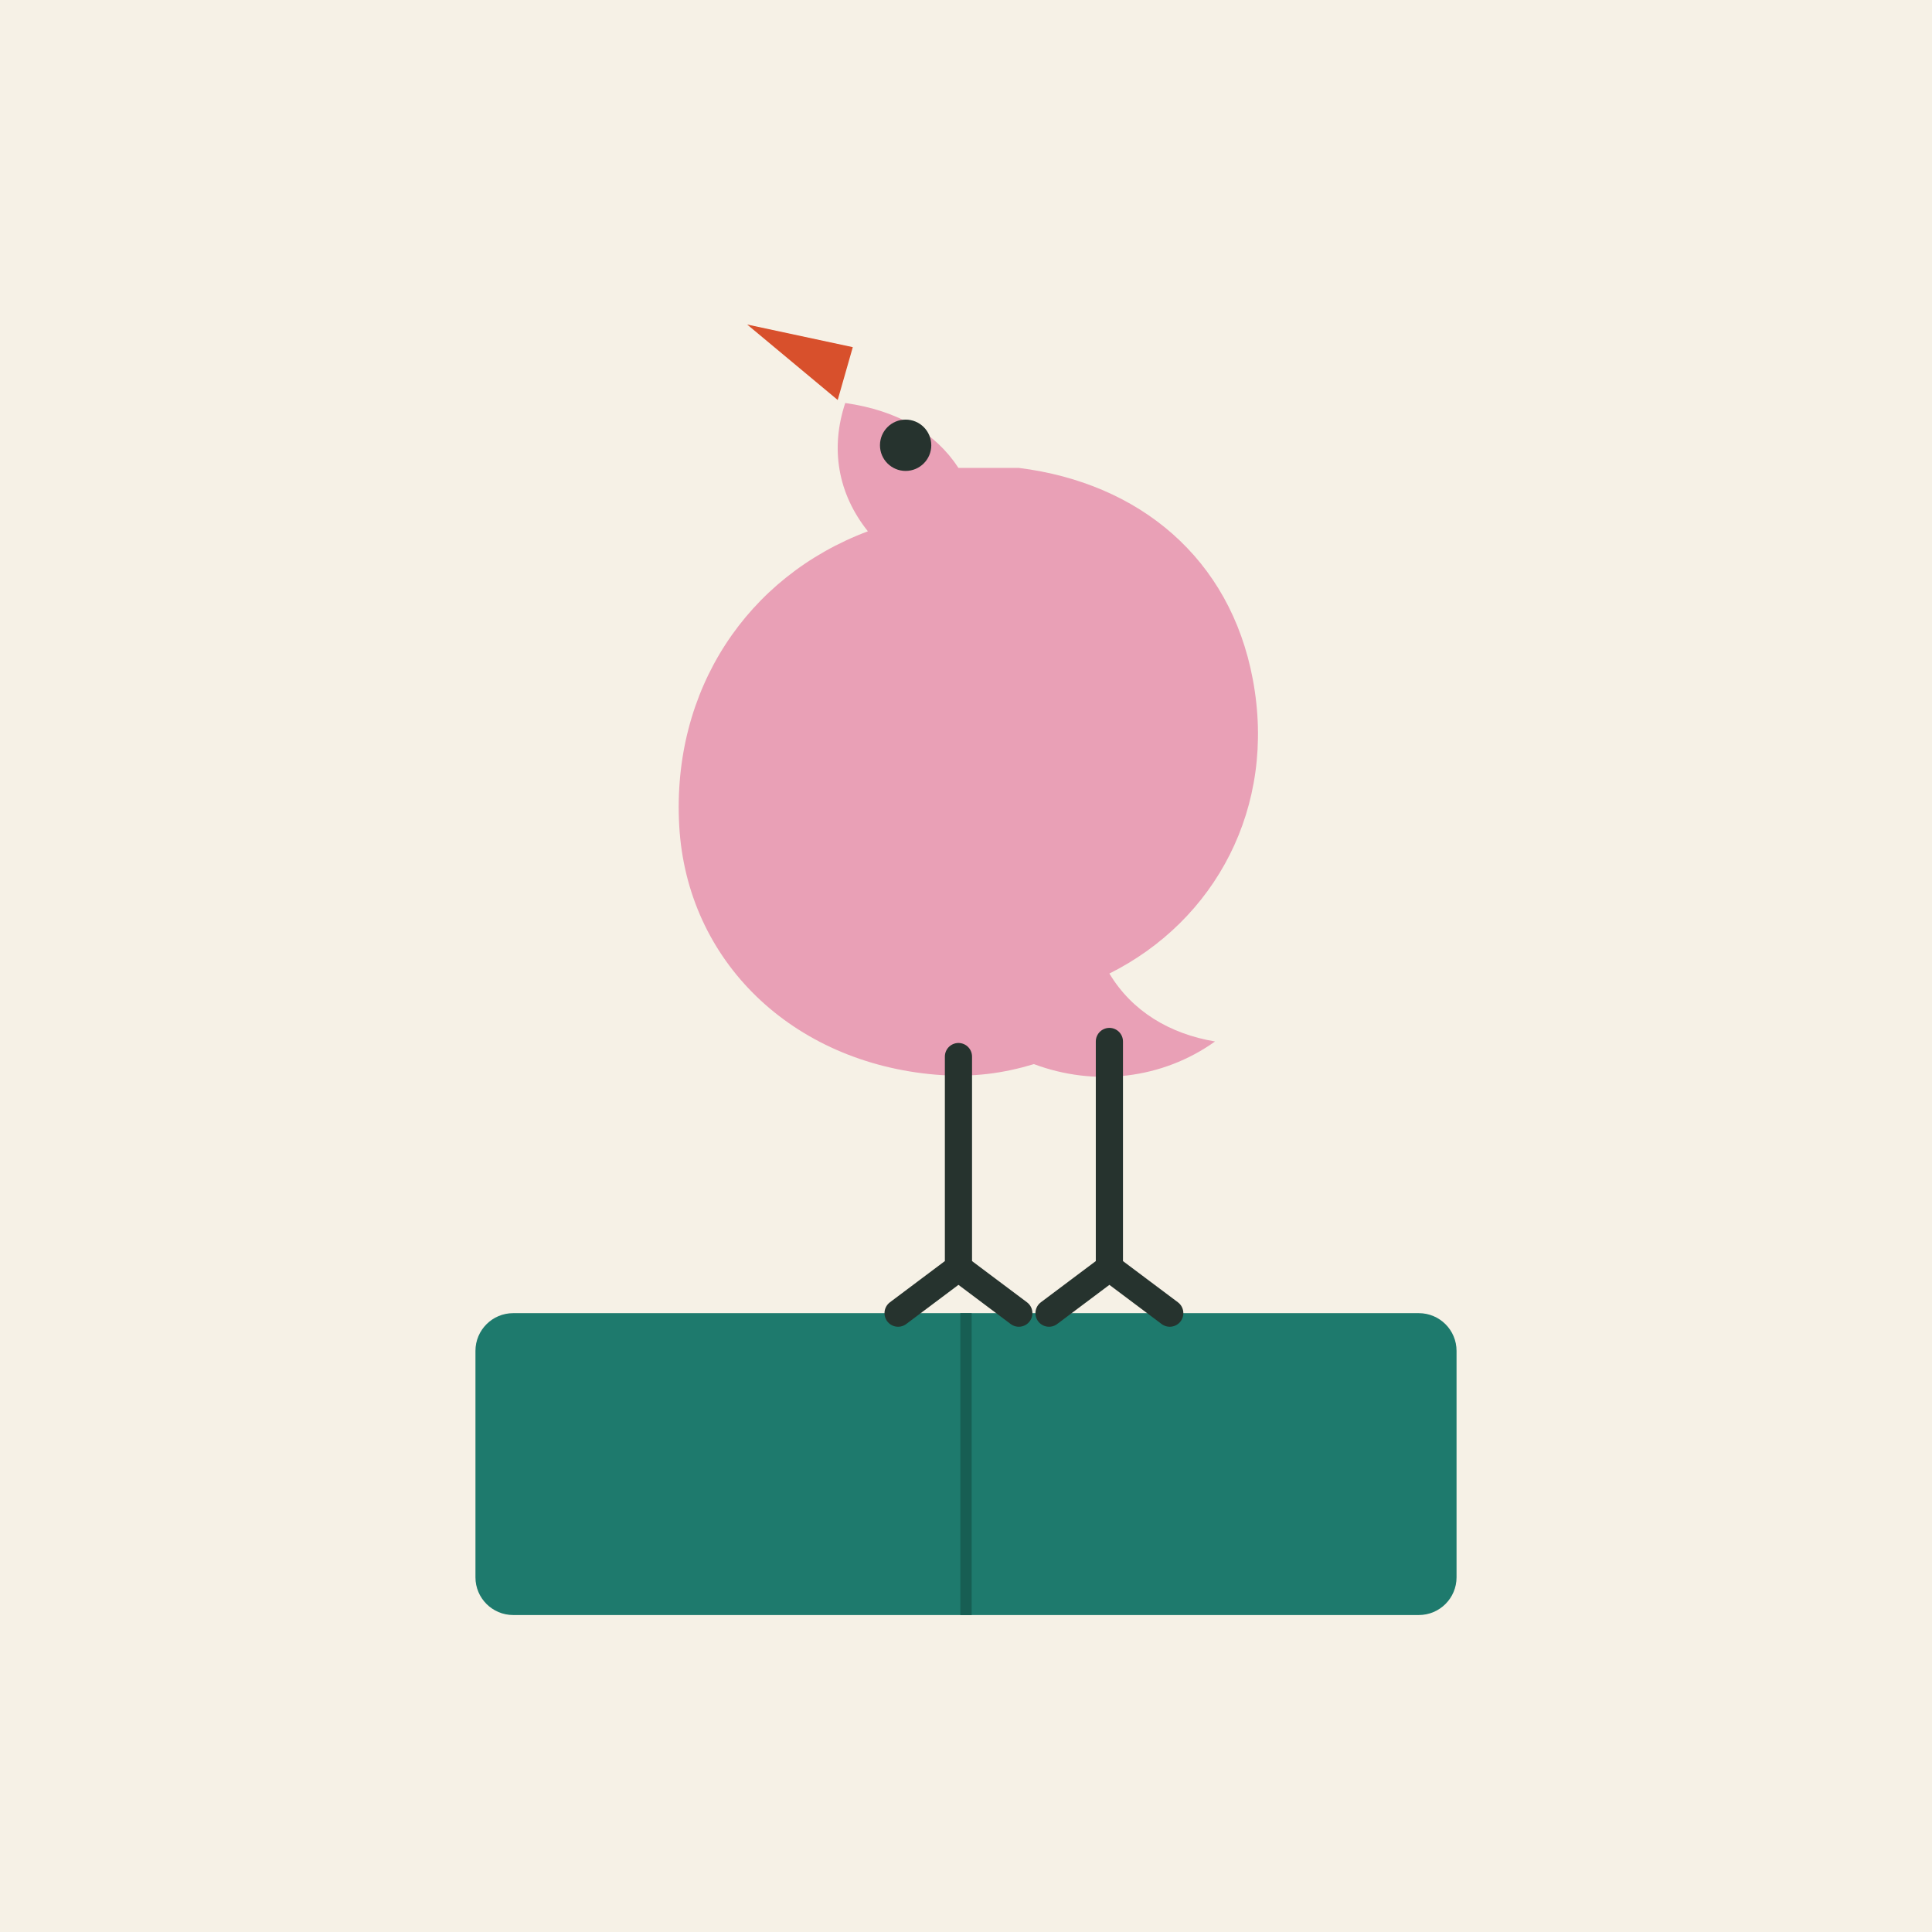
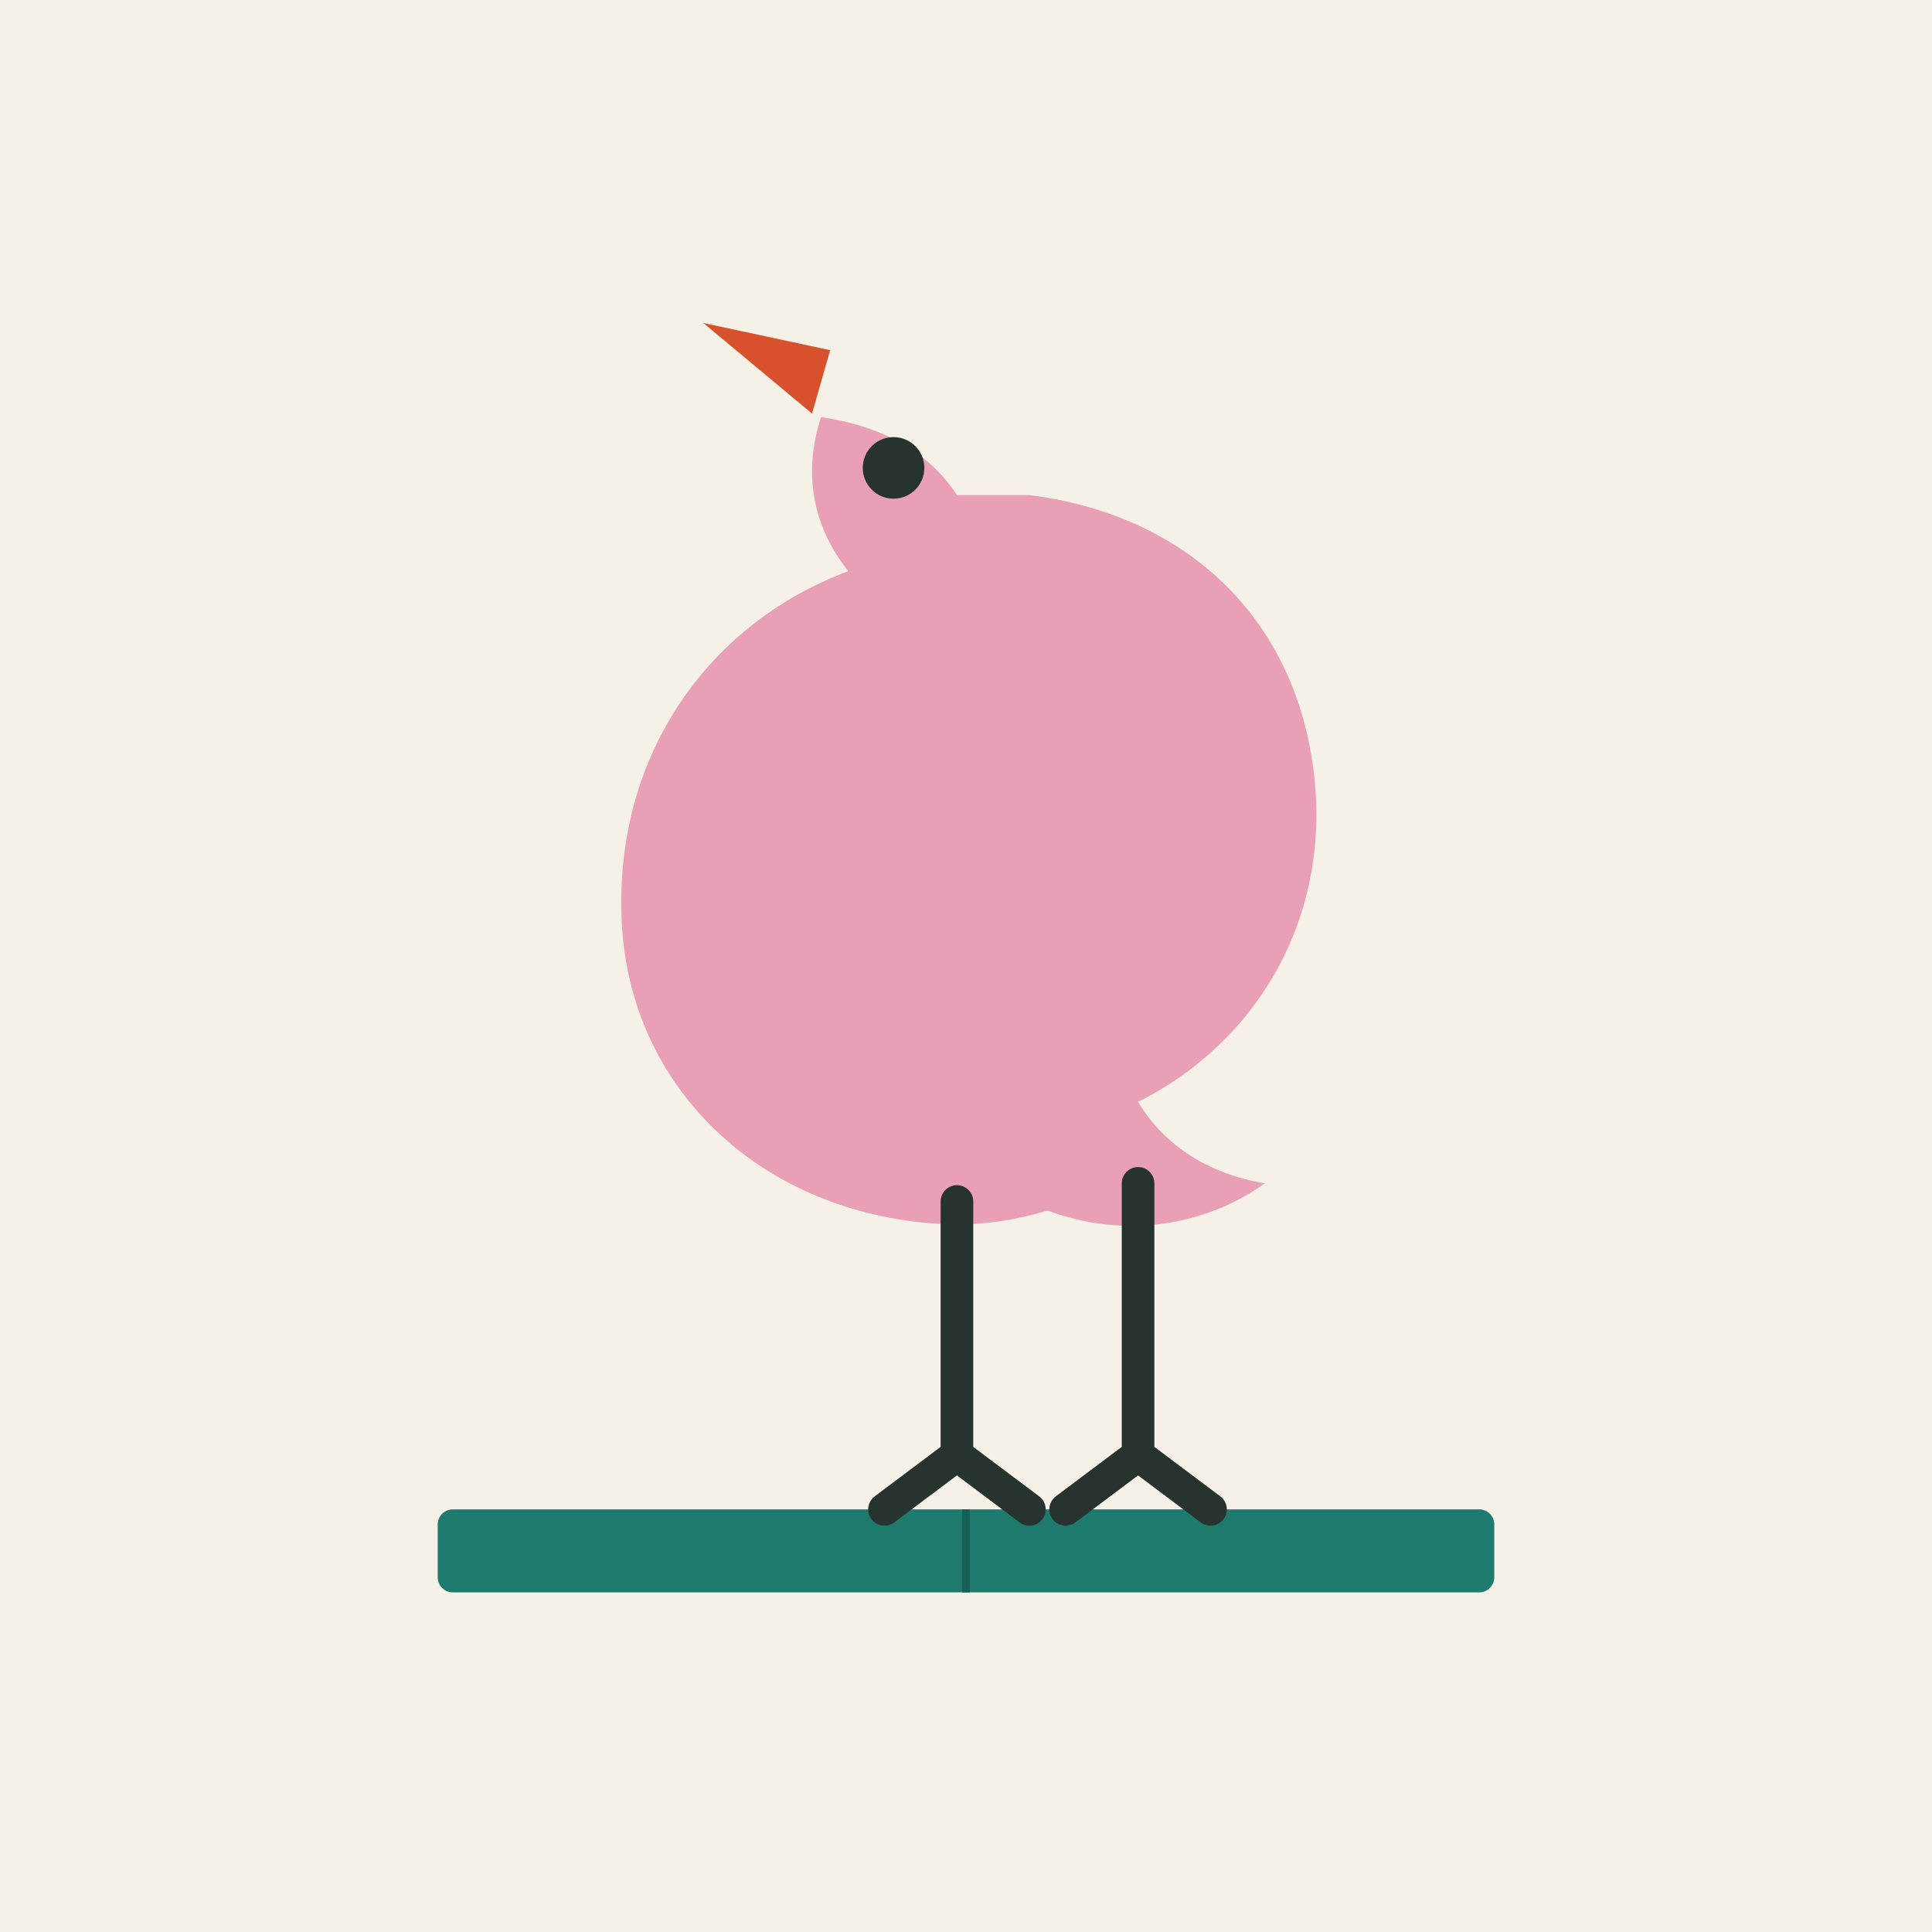
<svg xmlns="http://www.w3.org/2000/svg" viewBox="0 0 512 512">
  <rect width="512" height="512" fill="#f6f1e6" />
-   <rect x="126" y="348" width="260" height="80" rx="10" fill="#1e7a6d" />
-   <line x1="256" y1="348" x2="256" y2="428" stroke="#175e53" stroke-width="3" />
-   <g transform="translate(-1306,-404) scale(4)">
+   <rect x="116" y="400" width="280" height="22" rx="4" fill="#1e7a6d" />
+   <line x1="256" y1="400" x2="256" y2="422" stroke="#175e53" stroke-width="2" />
+   <g transform="translate(-1618.4,-502.4) scale(4.8)">
    <path d="M394 132c8 1 14 6 15.5 14 1.6 8.5-2.5 16-9.5 19.5 1.5 2.5 4 4 7 4.5-3.5 2.5-8 3-12 1.5-2 .6-4 .9-6.5.7-9.5-.8-16.5-7.5-17-16.5-.5-9 4.5-16.5 12.5-19.5-2-2.5-2.5-5.5-1.5-8.5 3.5.5 6 2 7.5 4.3z" fill="#e9a0b6" />
    <path d="M383 124l-7-1.5 6 5" fill="#d8502c" />
    <circle cx="386.5" cy="130.5" r="1.7" fill="#26332e" />
    <g stroke="#26332e" stroke-width="1.8" stroke-linecap="round">
      <path d="M390 171v14M390 185l-4 3M390 185l4 3" />
      <path d="M400 170v15M400 185l-4 3M400 185l4 3" />
    </g>
  </g>
</svg>
